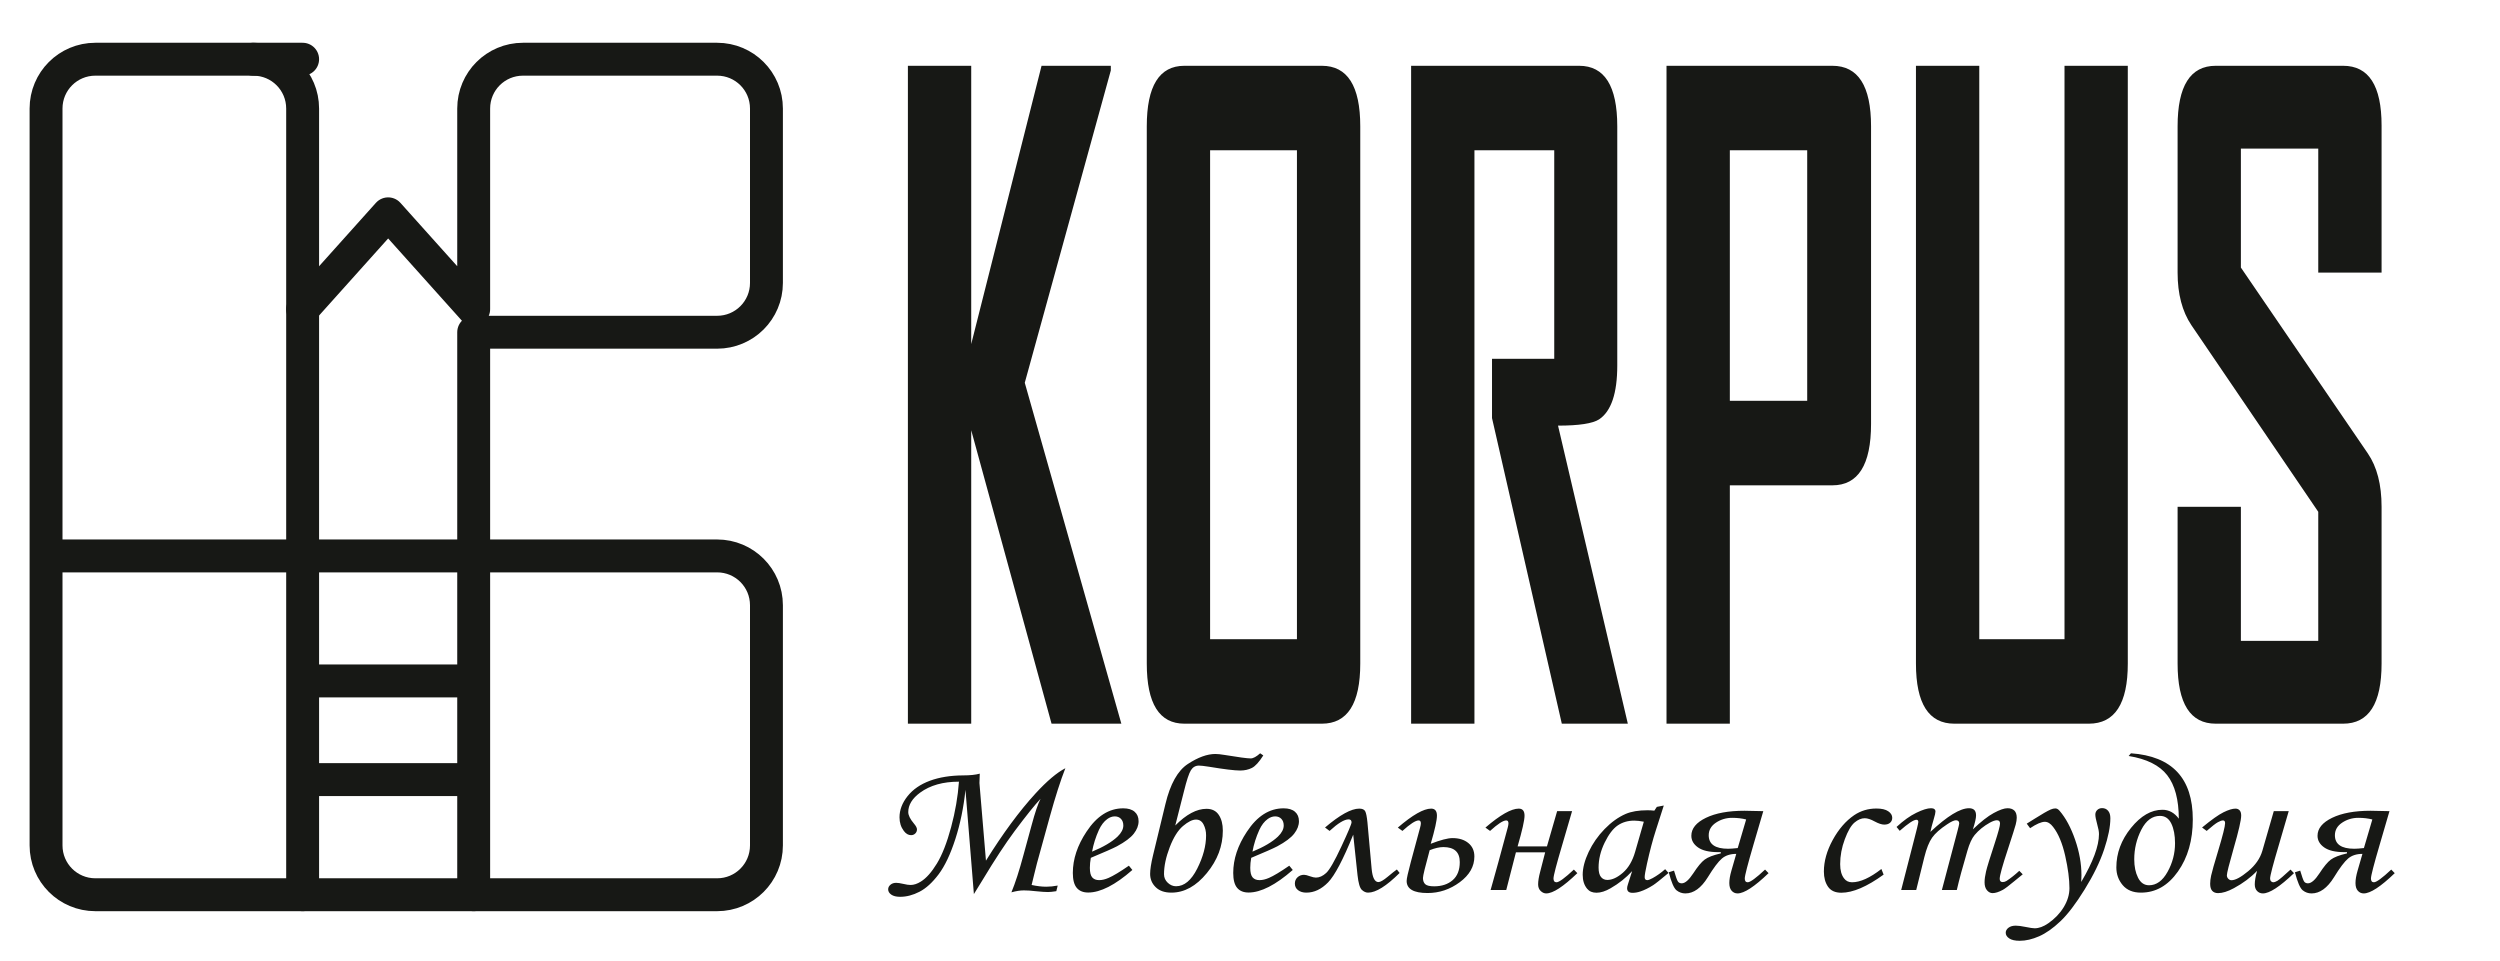
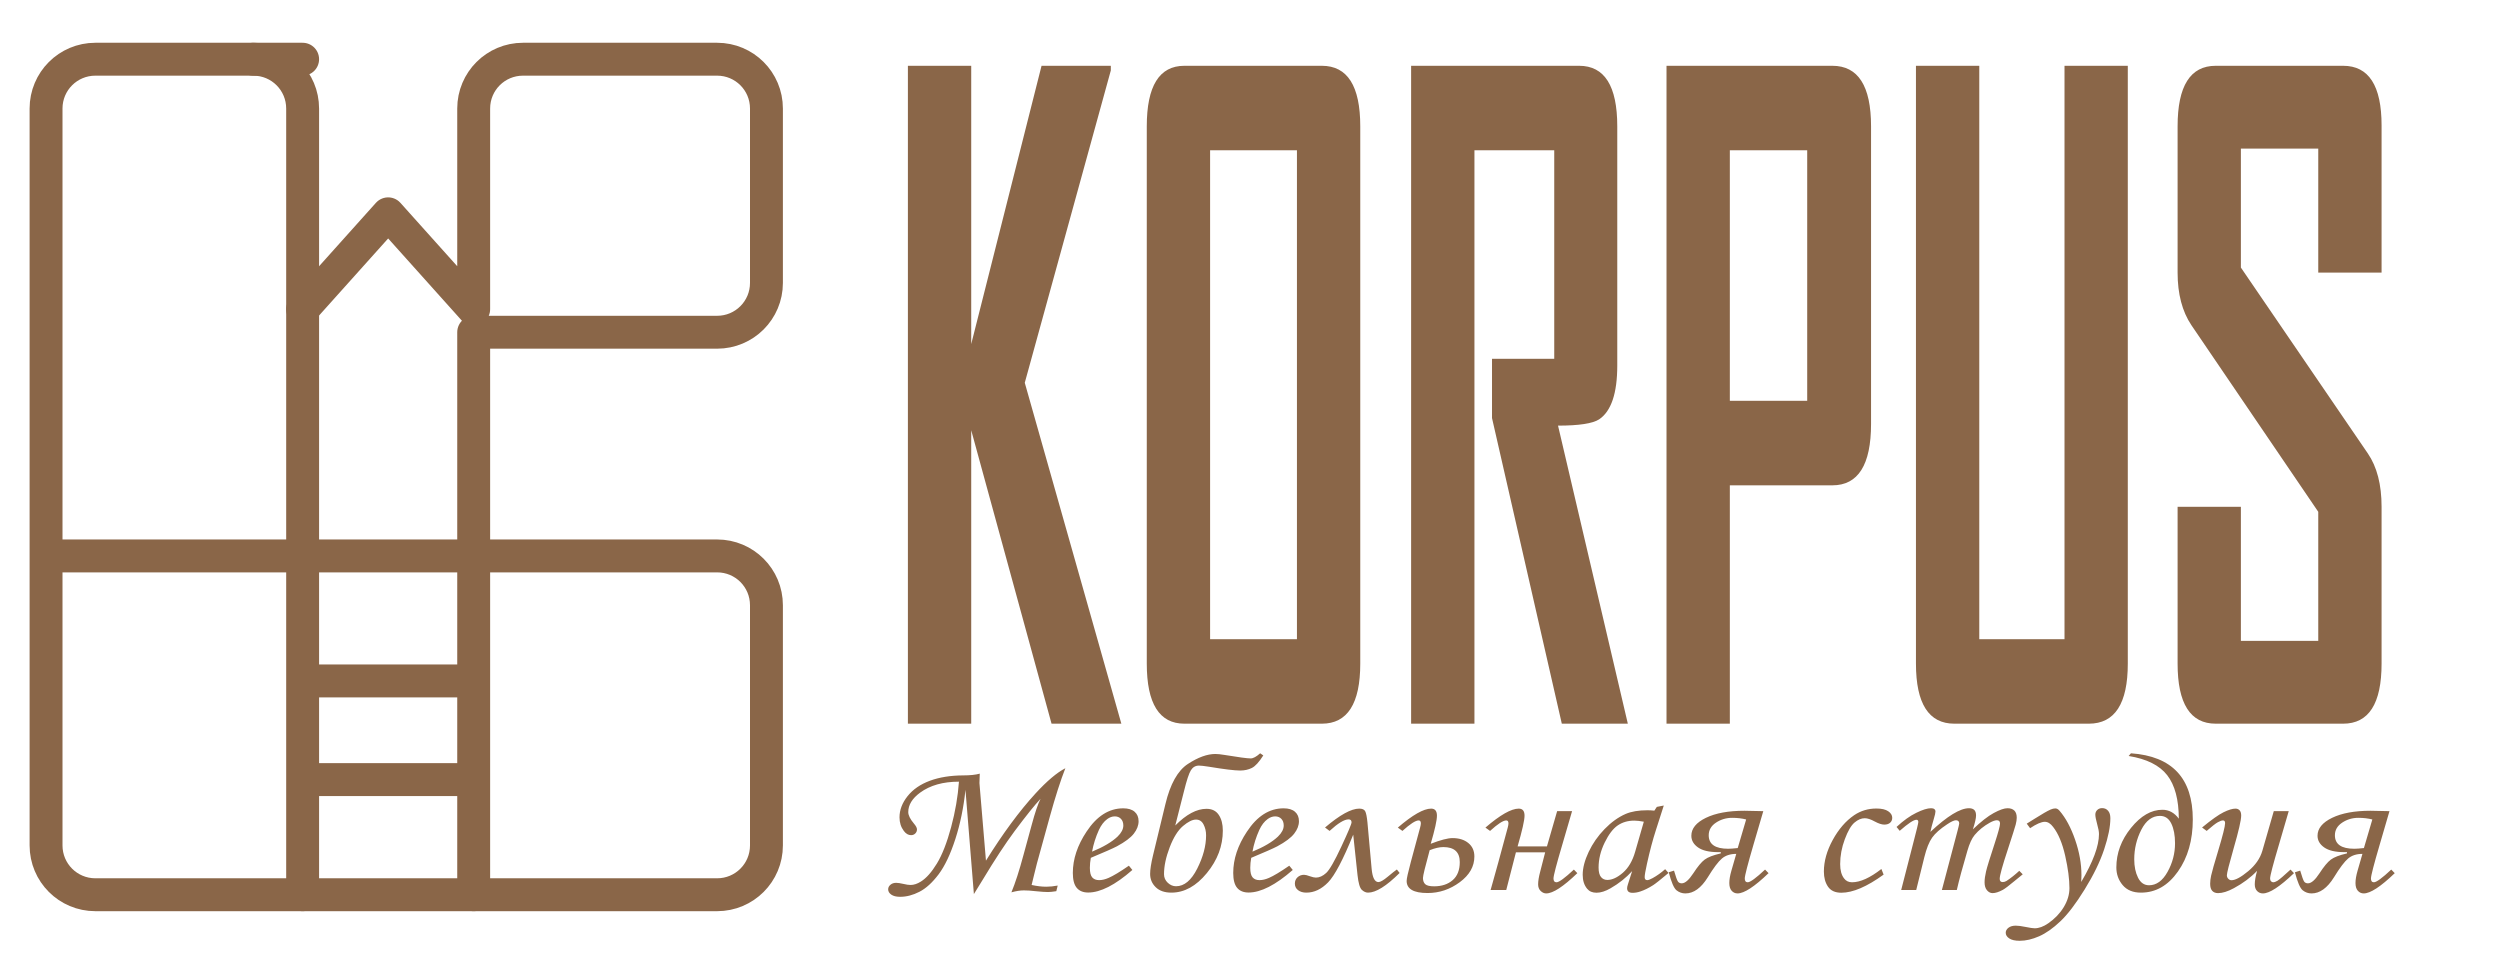
<svg xmlns="http://www.w3.org/2000/svg" viewBox="0 0 760 292" role="img" aria-labelledby="title desc">
-   <g color="#171815">
+   <g color="#8A6648">
    <g fill="none" stroke="currentColor" stroke-width="10" stroke-linecap="round" stroke-linejoin="round">
      <path d="M92 18H29C20.7 18 14 24.7 14 33v224c0 8.3 6.7 15 15 15h189c8.3 0 15-6.7 15-15v-73c0-8.3-6.7-15-15-15H14" />
      <path d="M92 169V33c0-8.3-6.7-15-15-15" />
      <path d="M92 94l26-29 26 29V33c0-8.3 6.7-15 15-15h59c8.3 0 15 6.7 15 15v53c0 8.3-6.7 15-15 15h-74v68" />
      <path d="M92 169v103M144 169v103M92 207h52M92 237h52" />
    </g>
    <path d="M311.53 116.36L340.89 220L319.67 220L295.25 130.80L295.25 220L276 220L276 20L295.25 20L295.25 104.60L316.63 20L337.69 20L337.69 21.41L311.53 116.36M413.52 38.40L413.52 201.73Q413.52 220 401.84 220L360.06 220Q348.62 220 348.62 201.73L348.62 38.40Q348.62 20 360.06 20L401.84 20Q413.52 20 413.52 38.40M367.87 194.31L394.27 194.31L394.27 45.69L367.87 45.69L367.87 194.31M473.64 129.39L494.86 220L474.79 220L453.57 127.09Q453.57 127.09 453.57 109.07L472.49 109.07L472.49 45.69L448.23 45.69L448.23 220L428.98 220L428.98 20L480.06 20Q491.65 20 491.65 38.40L491.65 111.12Q491.65 123.77 486.14 127.48Q483.18 129.39 473.64 129.39M568.80 38.40L568.80 128.88Q568.80 147.54 557.04 147.54L525.87 147.54L525.87 220L506.62 220L506.62 20L557.04 20Q568.80 20 568.80 38.40M525.87 121.85L549.39 121.85L549.39 45.69L525.87 45.69L525.87 121.85M646.85 20L646.85 201.73Q646.85 220 635.01 220L594.13 220Q582.45 220 582.45 201.73L582.45 20L601.70 20L601.70 194.31L627.61 194.31L627.61 20L646.85 20M724 154.06L724 201.73Q724 220 712.32 220L673.58 220Q661.99 220 661.99 201.73L661.99 154.06L681.23 154.06L681.23 194.82L704.75 194.82L704.75 155.59L666.18 98.85Q661.99 92.59 661.99 82.88L661.99 38.40Q661.99 20 673.58 20L712.32 20Q724 20 724 38.15L724 82.88L704.75 82.88L704.75 45.18L681.23 45.18L681.23 81.34L719.81 137.83Q724 143.96 724 154.06" fill="currentColor" />
    <path d="M298.84 267.29L296.06 271.80L293.50 240.11Q292.67 248.12 290.43 255.06Q288.19 261.99 285.35 265.78Q282.50 269.56 279.53 271.09Q276.55 272.63 273.64 272.63Q271.89 272.63 270.94 271.96Q270 271.30 270 270.36Q270 269.56 270.69 268.97Q271.37 268.38 272.43 268.38Q273.20 268.38 274.64 268.71Q275.95 269.03 276.81 269.03Q278.31 269.03 279.94 268Q282.41 266.47 284.82 262.51Q287.23 258.55 289.14 251.46Q291.04 244.38 291.52 237.63Q284.26 237.63 279.72 240.96Q276.11 243.61 276.11 246.88Q276.11 248.32 277.83 250.36Q278.76 251.45 278.76 252.12Q278.76 252.89 278.23 253.39Q277.71 253.89 276.97 253.89Q275.72 253.89 274.76 252.60Q273.45 250.86 273.45 248.47Q273.45 245.11 275.90 242.03Q278.34 238.96 282.68 237.35Q287.01 235.75 292.83 235.72Q295.96 235.72 297.85 235.19Q297.75 237.84 297.75 238.04Q297.75 238.31 297.85 239.25L299.73 261.64Q307.44 249.24 314.79 241.22Q320 235.54 323.87 233.54Q321.67 239.13 319.14 248.29L315.24 262.43Q314.92 263.61 314.38 265.88L313.61 269.03Q316.04 269.56 318.05 269.56Q319.68 269.56 321.54 269.21L321.12 270.92Q319.49 271.18 318.60 271.18Q317.29 271.18 314.82 270.92Q312.81 270.68 311.24 270.68Q309.58 270.68 307.47 271.27Q309.23 267.03 311.15 259.87L313.61 250.86Q315.18 245.02 316.33 242.84Q313.77 245.53 308.43 252.68Q304.15 258.46 298.84 267.29M343.18 263.17L344.24 264.47Q336.41 271.33 330.81 271.33Q328.54 271.33 327.34 269.92Q326.14 268.50 326.14 265.38Q326.14 259.08 330.30 252.83Q334.97 245.73 341.46 245.73Q343.73 245.73 344.93 246.78Q346.13 247.82 346.13 249.65Q346.13 251.56 344.69 253.42Q343.25 255.28 339.54 257.28Q337.68 258.25 331.61 260.78Q331.32 262.38 331.32 263.82Q331.32 265.91 332.04 266.73Q332.76 267.56 334.14 267.56Q335.45 267.56 337.01 266.88Q339.12 265.97 343.18 263.17M331.99 258.90Q337.14 256.78 339.73 254.33Q341.49 252.62 341.49 250.95Q341.49 249.68 340.77 248.93Q340.05 248.18 338.90 248.18Q337.72 248.18 336.60 249Q335.10 250.09 334.07 252.30Q332.60 255.54 331.99 258.90M359.91 240.61L357.28 250.95Q362.30 245.88 366.78 245.88Q369.27 245.88 370.50 247.72Q371.74 249.56 371.74 252.51Q371.74 259.49 366.88 265.42Q362.02 271.36 356.10 271.36Q353.03 271.36 351.34 269.71Q349.64 268.06 349.64 265.67Q349.64 263.67 350.51 260.05L354.28 244.47Q356.48 235.27 361.12 232.24Q365.76 229.21 369.47 229.21Q370.52 229.21 372.25 229.50Q378.67 230.56 380.21 230.56Q381.36 230.56 383.09 229L384.04 229.65Q382.13 232.68 380.56 233.46Q378.99 234.24 377.01 234.24Q374.48 234.24 367.55 233.09Q365.34 232.74 364.48 232.74Q362.91 232.74 362.03 234.16Q361.15 235.57 359.91 240.61M353.86 265.76Q353.86 267.29 355 268.36Q356.13 269.42 357.51 269.42Q361.25 269.42 363.95 264.07Q366.65 258.72 366.65 253.95Q366.65 252.12 365.88 250.64Q365.12 249.15 363.58 249.15Q361.95 249.15 359.63 251.11Q357.32 253.07 355.59 257.57Q353.86 262.08 353.86 265.76M391.94 263.17L393 264.47Q385.16 271.33 379.57 271.33Q377.30 271.33 376.10 269.92Q374.90 268.50 374.90 265.38Q374.90 259.08 379.06 252.83Q383.72 245.73 390.22 245.73Q392.49 245.73 393.68 246.78Q394.88 247.82 394.88 249.65Q394.88 251.56 393.44 253.42Q392.01 255.28 388.30 257.28Q386.44 258.25 380.37 260.78Q380.08 262.38 380.08 263.82Q380.08 265.91 380.80 266.73Q381.52 267.56 382.89 267.56Q384.20 267.56 385.77 266.88Q387.88 265.97 391.94 263.17M380.75 258.90Q385.90 256.78 388.49 254.33Q390.25 252.62 390.25 250.95Q390.25 249.68 389.53 248.93Q388.81 248.18 387.66 248.18Q386.47 248.18 385.36 249Q383.85 250.09 382.83 252.30Q381.36 255.54 380.75 258.90M424.65 264.32L425.48 265.38Q419.47 271.36 415.89 271.36Q414.90 271.36 413.99 270.51Q413.08 269.65 412.69 266.06L411.38 253.74Q406.78 265.11 403.74 268.24Q400.70 271.36 397.12 271.36Q395.59 271.36 394.61 270.61Q393.64 269.86 393.64 268.62Q393.64 267.44 394.45 266.69Q395.27 265.94 396.42 265.94Q397.03 265.94 398.21 266.38Q399.36 266.79 400.03 266.79Q401.63 266.79 403.16 265.38Q404.70 263.97 407.78 257.34Q410.87 250.71 410.87 250Q410.87 249.09 409.97 249.09Q408.02 249.09 404.19 252.60L402.81 251.56Q409.56 245.82 413.20 245.82Q414.58 245.82 415.01 246.60Q415.44 247.38 415.70 249.97L416.98 264.14Q417.36 268.15 419.05 268.15Q419.92 268.15 421.90 266.50Q423.91 264.82 424.65 264.32M434.94 256.51Q439.42 254.78 441.56 254.78Q444.54 254.78 446.37 256.28Q448.21 257.78 448.21 260.37Q448.21 264.91 443.77 268.19Q439.32 271.48 433.98 271.48Q427.62 271.48 427.62 267.80Q427.62 266.79 428.87 262.11L431.71 251.59Q431.94 250.77 431.94 250.30Q431.94 249.41 431.27 249.41Q429.86 249.41 426.34 252.60L424.94 251.59Q431.65 245.82 435.07 245.82Q436.83 245.82 436.83 247.97Q436.83 250.06 434.94 256.51M432.58 266.91Q432.58 268.15 433.28 268.80Q433.98 269.44 435.97 269.44Q439.45 269.44 441.61 267.57Q443.77 265.70 443.77 262.08Q443.77 257.51 438.78 257.51Q437.02 257.51 434.62 258.46Q432.58 265.91 432.58 266.91M478.46 264.35L479.51 265.44Q473.12 271.60 470.05 271.60Q469.15 271.60 468.37 270.86Q467.59 270.12 467.59 268.83Q467.59 267.32 468.23 264.94L469.73 259.11L460.84 259.11L457.90 270.56L453.14 270.56Q453.20 270.21 453.81 268.18Q454.26 266.71 455.50 262.11L458.35 251.59Q458.57 250.77 458.57 250.30Q458.57 249.41 457.90 249.41Q456.49 249.41 452.98 252.60L451.57 251.59Q458.28 245.82 461.70 245.82Q463.46 245.82 463.46 247.97Q463.46 250.03 461.35 257.31L470.27 257.31L473.37 246.59L477.91 246.59L474.91 256.87Q472.26 265.82 472.26 267.06Q472.26 268.21 473.18 268.21Q474.33 268.21 478.46 264.35M502.92 246.44L503.68 245.29L505.79 244.88L503.40 252.33Q501.96 256.78 500.68 262.58Q499.98 265.73 499.98 266.65Q499.98 267.56 500.77 267.56Q501.29 267.56 502.41 266.94Q504.39 265.85 506.21 264.23L507.23 265.38Q503.59 268.44 502.56 269.09Q500.52 270.39 498.66 271.01Q497.45 271.42 496.30 271.42Q495.47 271.42 495.05 271.07Q494.64 270.71 494.64 270.03Q494.64 269.59 494.89 268.83L496.17 264.82Q493.42 267.85 489.62 270.03Q487.28 271.39 485.33 271.39Q483.48 271.39 482.49 270.18Q481.14 268.56 481.14 265.94Q481.14 262.82 482.95 258.99Q484.76 255.16 487.79 252.04Q490.83 248.91 494.19 247.44Q496.78 246.32 500.84 246.32Q501.86 246.32 502.92 246.44M497.07 258.99L499.72 249.80Q497.99 249.47 496.81 249.47Q493.93 249.47 491.79 250.93Q489.65 252.39 487.81 256.17Q485.97 259.96 485.97 263.73Q485.97 265.73 486.71 266.62Q487.44 267.50 488.63 267.50Q490.83 267.50 493.36 265.31Q495.88 263.11 497.07 258.99M507.30 265.17L508.90 264.67Q509.69 267.38 510.08 267.96Q510.46 268.53 511.26 268.53Q512.76 268.53 514.75 265.50Q516.76 262.40 518.23 261.31Q519.70 260.22 523.12 259.43L523.12 259.05L522.29 259.05Q518.23 259.05 516.20 257.62Q514.17 256.19 514.17 254.07Q514.17 250.77 518.60 248.62Q523.03 246.47 530.32 246.47L536.04 246.59L533.03 256.87Q530.41 265.82 530.41 267.06Q530.41 268.21 531.31 268.21Q532.46 268.21 536.58 264.35L537.64 265.44Q531.24 271.60 528.21 271.60Q527.15 271.60 526.43 270.80Q525.71 270 525.71 268.44Q525.71 266.88 526.35 264.67L527.82 259.58Q525.14 259.58 523.47 260.98Q521.81 262.38 519.16 266.71Q516.12 271.60 512.35 271.60Q510.85 271.60 509.66 270.65Q508.48 269.71 507.30 265.17M528.27 257.81L530.83 249.12Q528.91 248.62 526.58 248.62Q523.86 248.62 521.65 250.09Q519.45 251.56 519.45 253.92Q519.45 258.02 525.36 258.02Q526.35 258.02 528.27 257.81M571.94 264.17L572.62 265.88Q565.01 271.39 559.76 271.39Q556.98 271.39 555.72 269.56Q554.46 267.74 554.46 264.94Q554.46 260.28 557.14 255.36Q559.83 250.44 563.66 247.82Q566.67 245.79 570.44 245.79Q572.81 245.79 574.02 246.62Q575.24 247.44 575.24 248.62Q575.24 249.53 574.60 250.11Q573.96 250.68 572.81 250.68Q571.69 250.68 569.93 249.74Q568.11 248.74 566.89 248.74Q565.33 248.74 563.78 250.05Q562.22 251.36 560.82 255.13Q559.41 258.90 559.41 262.70Q559.41 265.50 560.59 267.03Q561.46 268.21 563.02 268.21Q566.76 268.21 571.94 264.17M577.51 252.57L576.55 251.39Q579.71 248.47 582.56 247.09Q585.40 245.70 587.04 245.70Q587.71 245.70 588.04 245.97Q588.38 246.23 588.38 246.70Q588.38 247.29 587.87 248.97Q587.13 251.45 586.84 252.89Q594.52 245.70 598.58 245.70Q599.63 245.70 600.18 246.23Q600.72 246.76 600.72 247.91Q600.72 249.15 599.76 252.12Q603.40 248.62 606.09 247.16Q608.78 245.70 610.28 245.70Q611.62 245.70 612.36 246.41Q613.09 247.12 613.09 248.59Q613.09 249.47 612.77 250.68Q612.45 251.89 610.44 258.04Q607.91 265.67 607.91 267.15Q607.91 268.15 608.81 268.15Q609.42 268.15 609.99 267.80Q611.88 266.56 613.86 264.73L614.91 265.79Q614.24 266.29 612.39 267.85Q609.83 269.98 608.87 270.51Q607.02 271.51 605.74 271.51Q604.78 271.51 604.04 270.64Q603.31 269.77 603.31 268.24Q603.31 266.82 603.76 264.92Q604.20 263.02 606.38 256.40Q608.01 251.42 608.01 250.36Q608.01 249.36 607.05 249.36Q606.25 249.36 604.91 250.09Q602.16 251.62 600.30 253.83Q599.02 255.36 598.07 258.69Q595.92 265.97 594.87 270.56L590.33 270.56L595.09 252.57Q595.60 250.62 595.60 250.33Q595.60 249.86 595.35 249.61Q595.09 249.36 594.61 249.36Q593.75 249.36 591.93 250.59Q588.76 252.68 587.37 254.64Q585.98 256.60 584.99 260.61L582.53 270.56L577.96 270.56L581.57 256.51Q583.17 250.42 583.17 249.89Q583.17 249.21 582.59 249.21Q581.34 249.21 577.51 252.57M617.15 251.77L616.13 250.39L618.50 248.91Q621.95 246.73 623.36 246.11Q624.15 245.76 624.83 245.76Q625.50 245.76 626.10 246.47Q628.92 249.74 630.84 255.29Q632.76 260.84 632.76 266.06Q632.76 266.73 632.69 268.12Q638.09 258.96 638.09 253.57Q638.09 252.45 637.55 250.59Q636.98 248.53 636.98 247.65Q636.98 246.79 637.57 246.23Q638.16 245.67 639.05 245.67Q640.17 245.67 640.86 246.47Q641.55 247.26 641.55 248.74Q641.55 252.54 639.66 258.21Q637.77 263.88 633.73 270.40Q629.69 276.93 626.34 280.09Q623 283.26 619.89 284.63Q616.77 286 613.99 286Q611.88 286 610.81 285.28Q609.74 284.56 609.74 283.56Q609.74 282.67 610.57 282.04Q611.40 281.40 612.80 281.40Q613.89 281.40 615.78 281.79Q617.79 282.20 618.53 282.20Q620.48 282.20 622.65 280.70Q625.63 278.64 627.37 275.78Q629.11 272.92 629.11 270Q629.11 265.91 627.82 260.17Q626.52 254.42 624.15 251.39Q622.97 249.83 621.63 249.83Q620.06 249.83 617.15 251.77M647.11 229.82L647.81 229Q666.61 230.33 666.61 249.12Q666.61 258.55 662.09 264.95Q657.57 271.36 650.85 271.36Q647.24 271.36 645.30 269.08Q643.37 266.79 643.37 263.70Q643.37 257.19 647.83 251.68Q652.29 246.17 657.37 246.17Q660.35 246.17 662.36 248.88Q662.33 240.16 658.83 235.66Q655.33 231.15 647.11 229.82M661.21 256.34Q661.21 252.71 660.08 250.37Q658.94 248.03 656.64 248.03Q653.12 248.03 650.96 252.24Q648.81 256.45 648.81 261.23Q648.81 264.50 649.96 266.81Q651.11 269.12 653.31 269.12Q656.67 269.12 658.94 265.04Q661.21 260.96 661.21 256.34M687.75 258.66L691.23 246.59L695.77 246.59L692.77 256.87Q690.11 265.82 690.11 267.06Q690.11 267.62 690.40 267.91Q690.69 268.21 691.04 268.21Q691.58 268.21 692.32 267.77Q693.37 267.09 696.32 264.35L697.37 265.44Q690.94 271.60 687.91 271.60Q686.88 271.60 686.16 270.87Q685.45 270.15 685.45 268.83Q685.45 267.29 686.15 264.73Q683.30 267.74 679.11 270Q676.33 271.51 674.29 271.51Q673.17 271.51 672.53 270.83Q671.89 270.15 671.89 268.68Q671.89 267.53 672.18 266.20Q672.59 264.35 674.29 258.75Q676.43 251.65 676.43 250.24Q676.43 249.41 675.79 249.41Q675.21 249.41 674.22 249.96Q673.23 250.50 670.83 252.60L669.43 251.56Q673.71 248.03 675.97 246.92Q678.22 245.82 679.59 245.82Q680.36 245.82 680.84 246.34Q681.32 246.85 681.32 247.94Q681.32 249.97 679.02 257.93Q676.97 265.09 676.97 266.09Q676.97 266.71 677.40 267.15Q677.84 267.59 678.35 267.59Q680.14 267.59 683.43 264.86Q686.72 262.14 687.75 258.66M697.66 265.17L699.26 264.67Q700.06 267.38 700.44 267.96Q700.82 268.53 701.62 268.53Q703.13 268.53 705.11 265.50Q707.12 262.40 708.59 261.31Q710.06 260.22 713.48 259.43L713.48 259.05L712.65 259.05Q708.59 259.05 706.56 257.62Q704.53 256.19 704.53 254.07Q704.53 250.77 708.96 248.62Q713.39 246.47 720.68 246.47L726.40 246.59L723.40 256.87Q720.77 265.82 720.77 267.06Q720.77 268.21 721.67 268.21Q722.82 268.21 726.94 264.35L728 265.44Q721.61 271.60 718.57 271.60Q717.51 271.60 716.79 270.80Q716.07 270 716.07 268.44Q716.07 266.88 716.71 264.67L718.18 259.58Q715.50 259.58 713.84 260.98Q712.17 262.38 709.52 266.71Q706.48 271.60 702.71 271.60Q701.21 271.60 700.02 270.65Q698.84 269.71 697.66 265.17M718.63 257.81L721.19 249.12Q719.27 248.62 716.94 248.62Q714.22 248.62 712.01 250.09Q709.81 251.56 709.81 253.92Q709.81 258.02 715.72 258.02Q716.71 258.02 718.63 257.81" fill="currentColor" />
  </g>
</svg>
